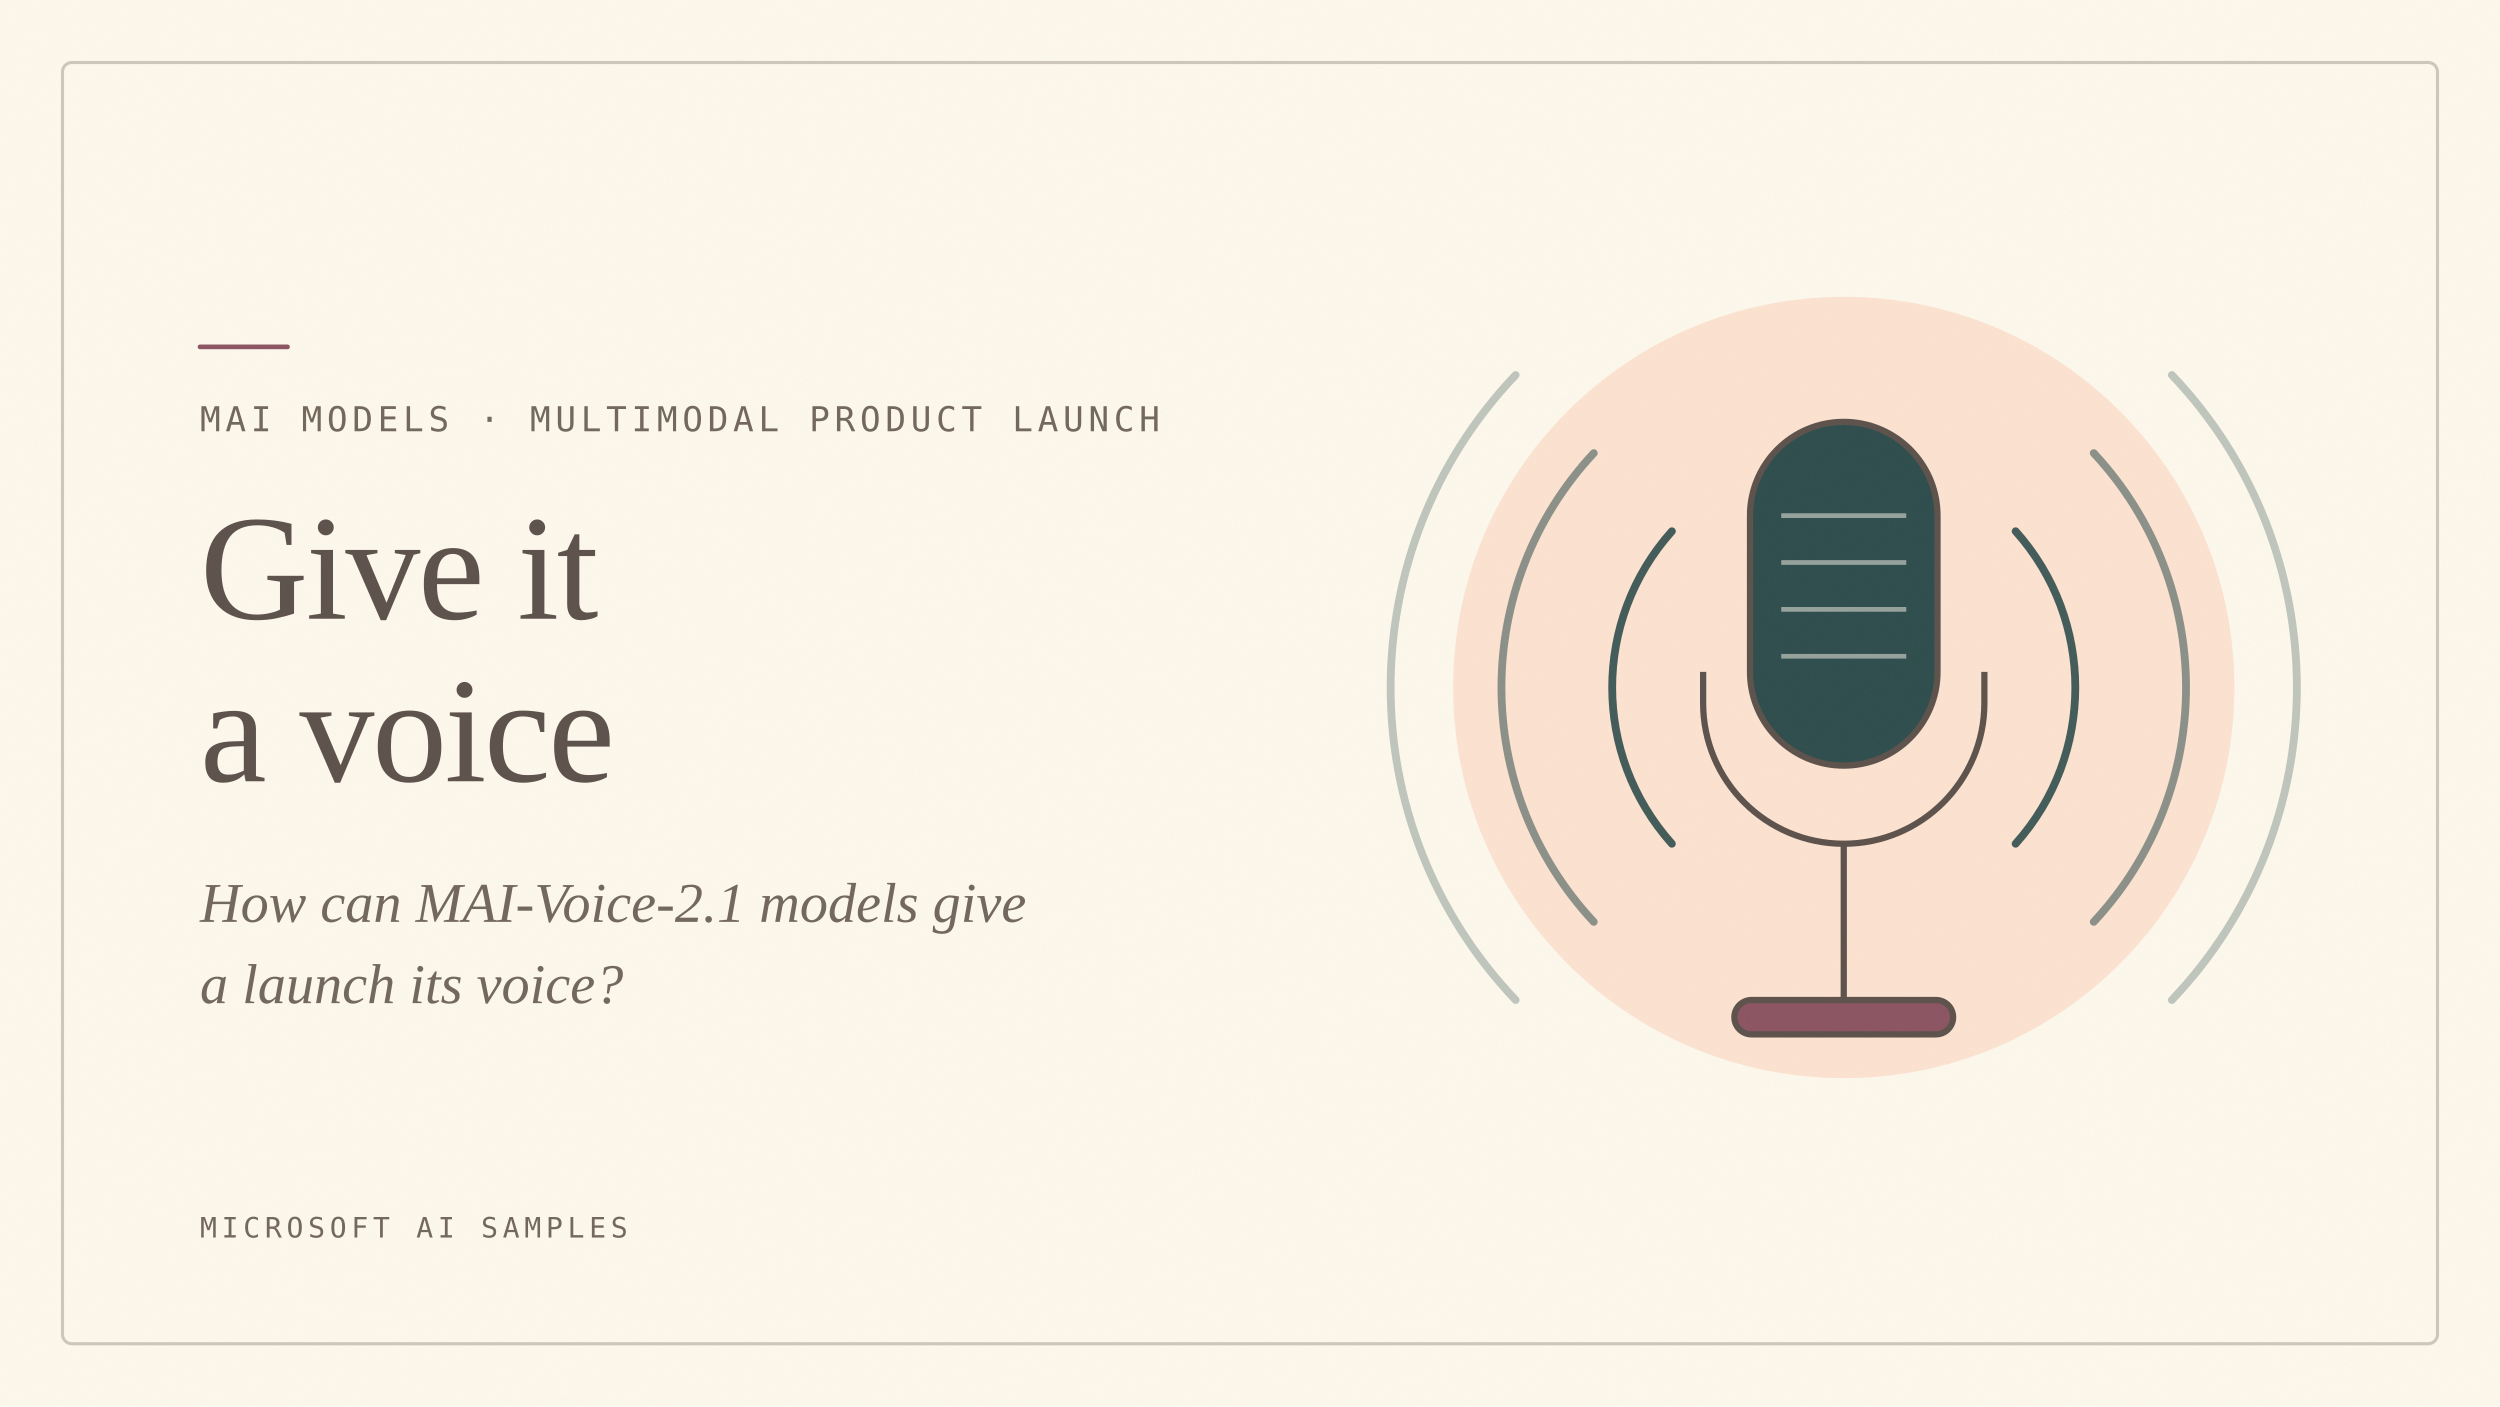
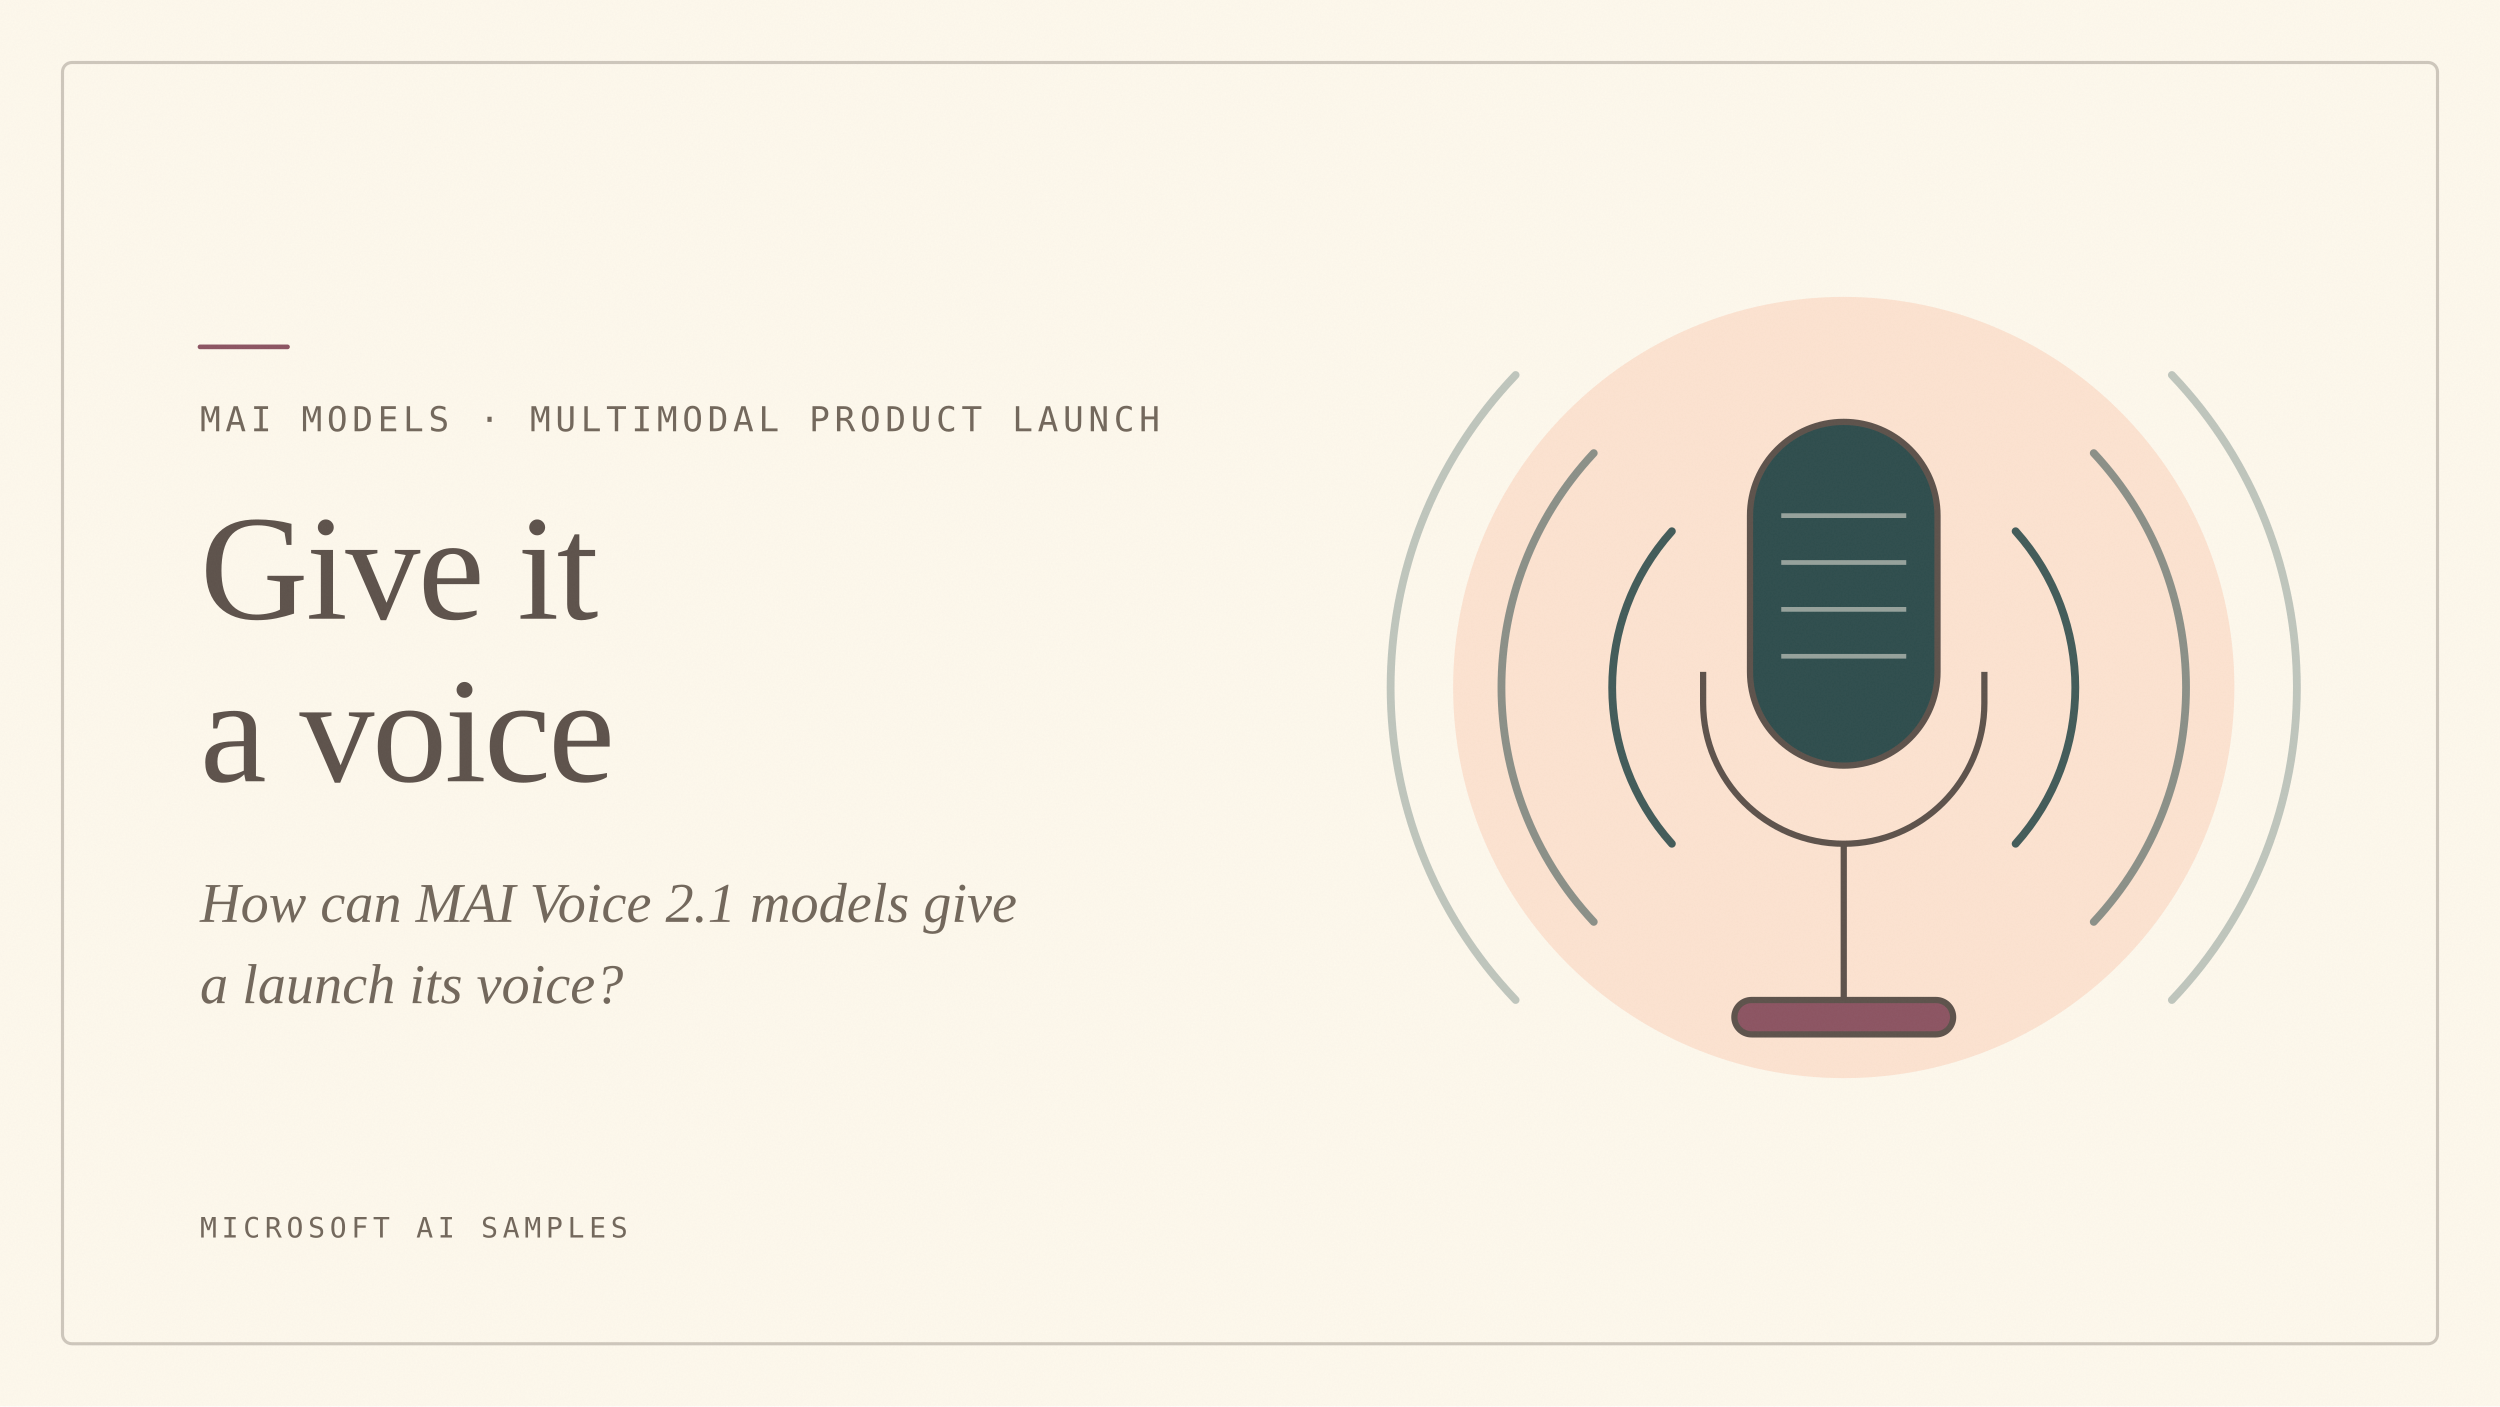
- <svg xmlns="http://www.w3.org/2000/svg" viewBox="0 0 1600 900" width="1600" height="900" role="img" aria-label="MAI Models · Multimodal Product Launch — Give it a voice: How can MAI-Voice-2.1 models give a launch its voice? Microsoft AI Samples">
+ <svg xmlns="http://www.w3.org/2000/svg" viewBox="0 0 1600 900" width="1600" height="900" role="img" aria-label="MAI Models · Multimodal Product Launch — Give it a voice: How can MAI Voice 2.1 models give a launch its voice? Microsoft AI Samples">
  <defs>
    <filter id="grain" x="0" y="0" width="100%" height="100%">
      <feTurbulence type="fractalNoise" baseFrequency="0.9" numOctaves="2" stitchTiles="stitch" />
      <feColorMatrix values="0 0 0 0 0.36  0 0 0 0 0.32  0 0 0 0 0.29  0 0 0 0.05 0" />
    </filter>
  </defs>
  <rect width="1600" height="900" fill="#FEF9ED" />
  <rect x="40" y="40" width="1520" height="820" rx="6" fill="none" stroke="#CEC7BC" stroke-opacity="1" stroke-width="2" />
  <svg x="836" y="110" width="680" height="680" viewBox="0 0 680 680" preserveAspectRatio="xMidYMid meet" overflow="visible">
    <g transform="translate(-836 -110)">
      <circle cx="1180" cy="440" r="250" fill="#FBD3BE" fill-opacity="0.6" />
      <g fill="none" stroke="#2E4D4D" stroke-width="5" stroke-linecap="round">
        <path d="M1290 340 A 150 150 0 0 1 1290 540" stroke-opacity="0.9" />
        <path d="M1340 290 A 220 220 0 0 1 1340 590" stroke-opacity="0.55" />
        <path d="M1390 240 A 290 290 0 0 1 1390 640" stroke-opacity="0.3" />
        <path d="M1070 340 A 150 150 0 0 0 1070 540" stroke-opacity="0.9" />
        <path d="M1020 290 A 220 220 0 0 0 1020 590" stroke-opacity="0.55" />
        <path d="M970 240 A 290 290 0 0 0 970 640" stroke-opacity="0.3" />
      </g>
      <g stroke="#5D524B" stroke-width="4" stroke-linejoin="round">
        <rect x="1120" y="270" width="120" height="220" rx="60" fill="#2E4D4D" />
        <g stroke="#FEF9ED" stroke-opacity="0.5" stroke-width="3">
          <path d="M1140 330 H1220" />
          <path d="M1140 360 H1220" />
          <path d="M1140 390 H1220" />
          <path d="M1140 420 H1220" />
        </g>
        <path d="M1090 430 V450 A 90 90 0 0 0 1270 450 V430" fill="none" />
        <path d="M1180 540 V640" fill="none" />
        <rect x="1110" y="640" width="140" height="22" rx="11" fill="#8C5462" />
      </g>
    </g>
  </svg>
  <path d="M128 222 H184" stroke="#8C5462" stroke-width="3" stroke-linecap="round" />
  <text x="128" y="276" font-family="'Red Hat Mono', 'SFMono-Regular', Menlo, Consolas, 'DejaVu Sans Mono', monospace" font-size="22" letter-spacing="3" fill="#72675B">MAI MODELS · MULTIMODAL PRODUCT LAUNCH</text>
  <text font-family="'Source Serif 4', 'Lora', Georgia, 'Times New Roman', serif" font-size="96" letter-spacing="-1.5" fill="#5D524B">
    <tspan x="128" y="396">Give it</tspan>
    <tspan x="128" y="500">a voice</tspan>
  </text>
  <text font-family="'Source Serif 4', 'Lora', Georgia, 'Times New Roman', serif" font-style="italic" font-size="36" fill="#72675B">
-     <tspan x="128" y="590">How can MAI-Voice-2.1 models give</tspan>
+     <tspan x="128" y="590">How can MAI Voice 2.1 models give</tspan>
    <tspan x="128" y="642">a launch its voice?</tspan>
  </text>
  <text x="128" y="792" font-family="'Red Hat Mono', 'SFMono-Regular', Menlo, Consolas, 'DejaVu Sans Mono', monospace" font-size="18" letter-spacing="3" fill="#72675B">MICROSOFT AI SAMPLES</text>
  <rect width="1600" height="900" filter="url(#grain)" />
</svg>
